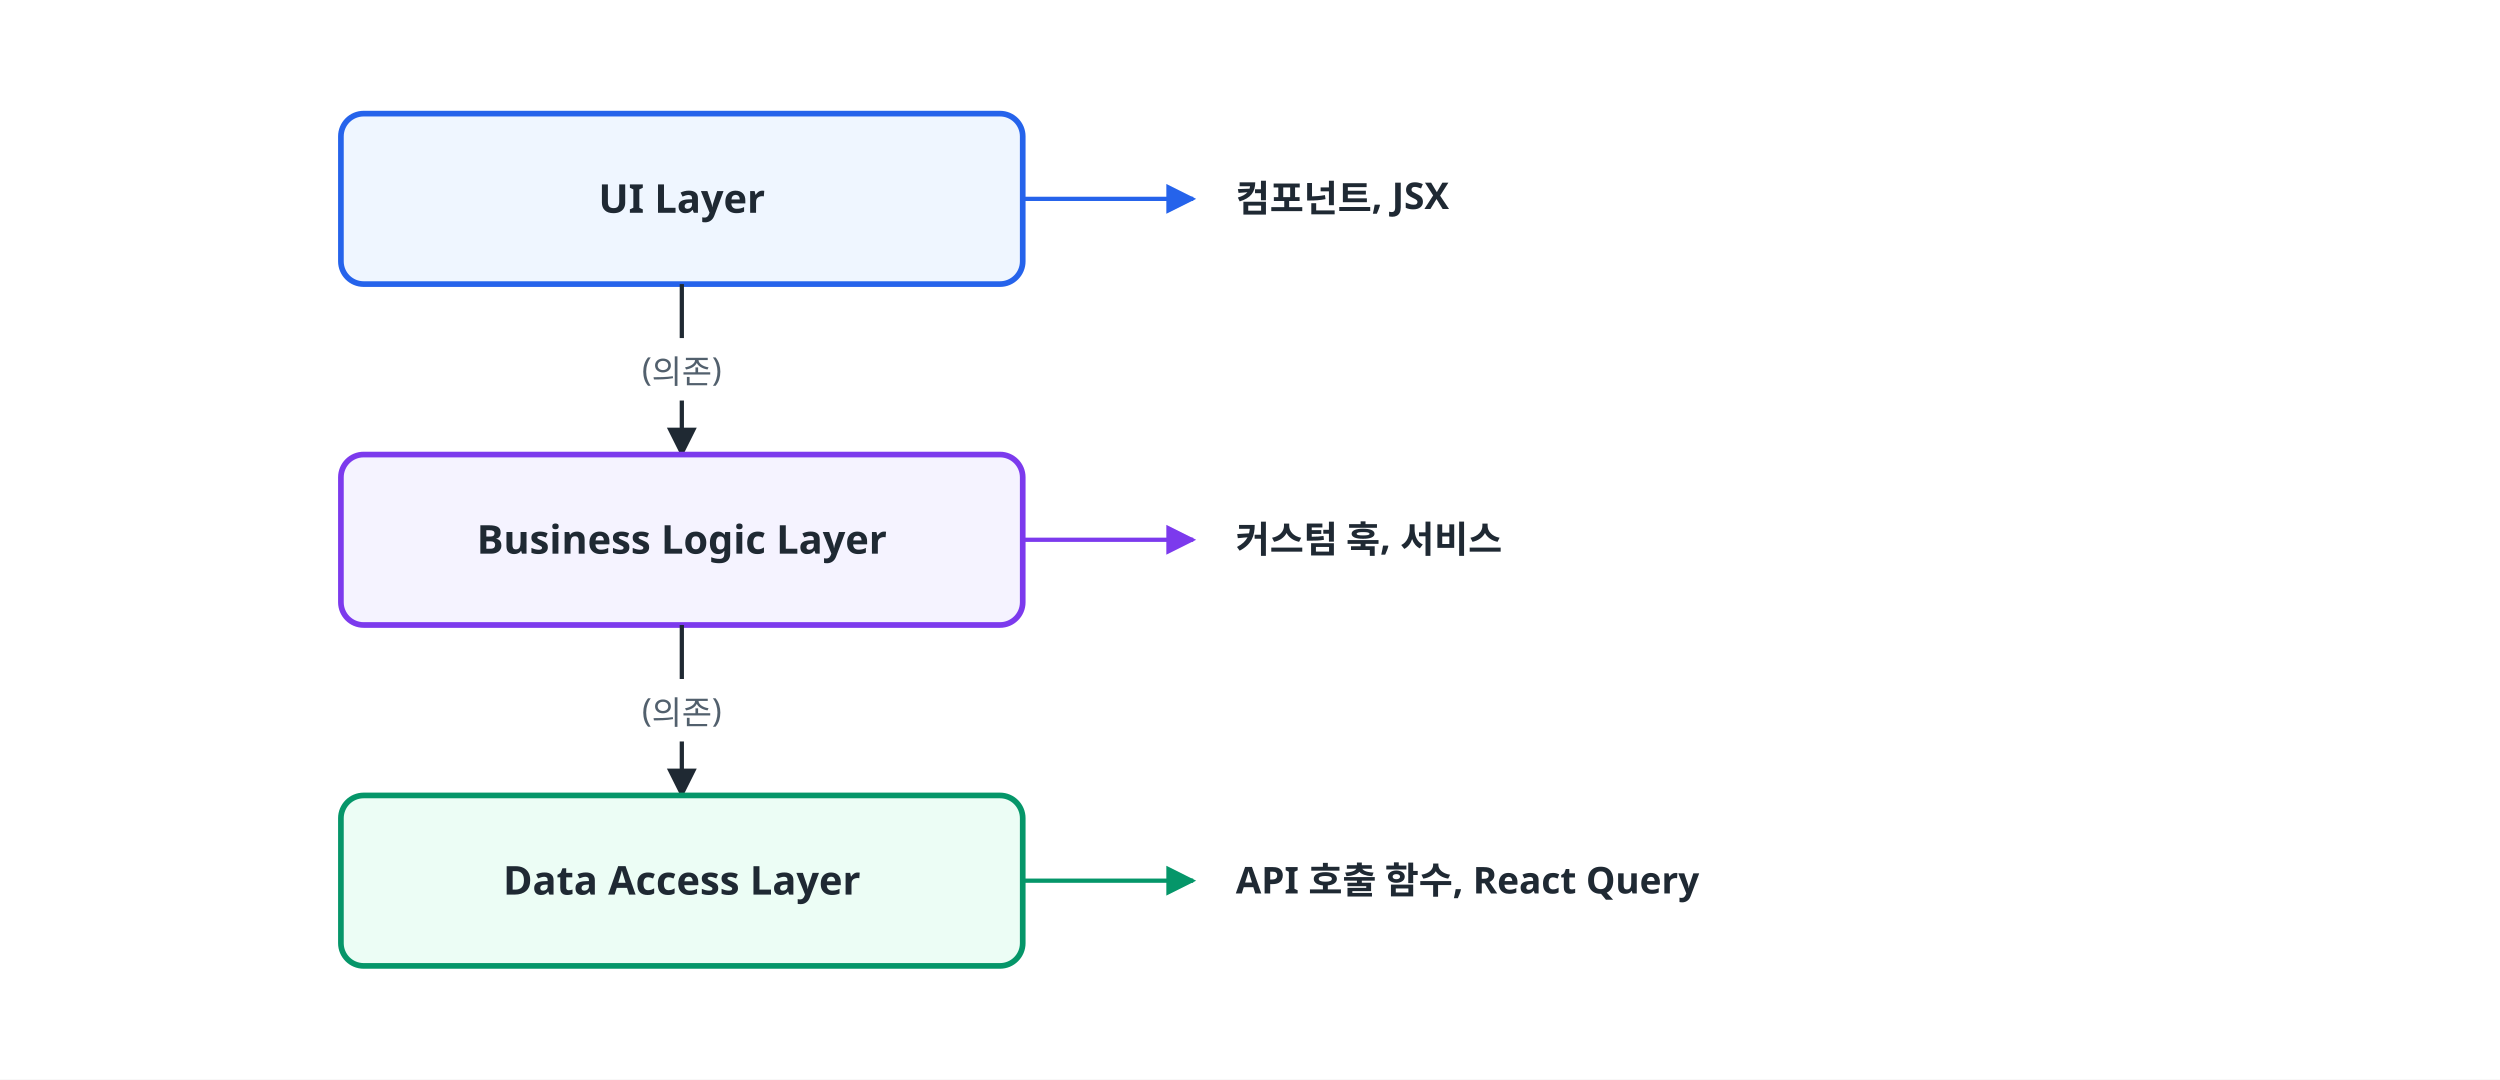
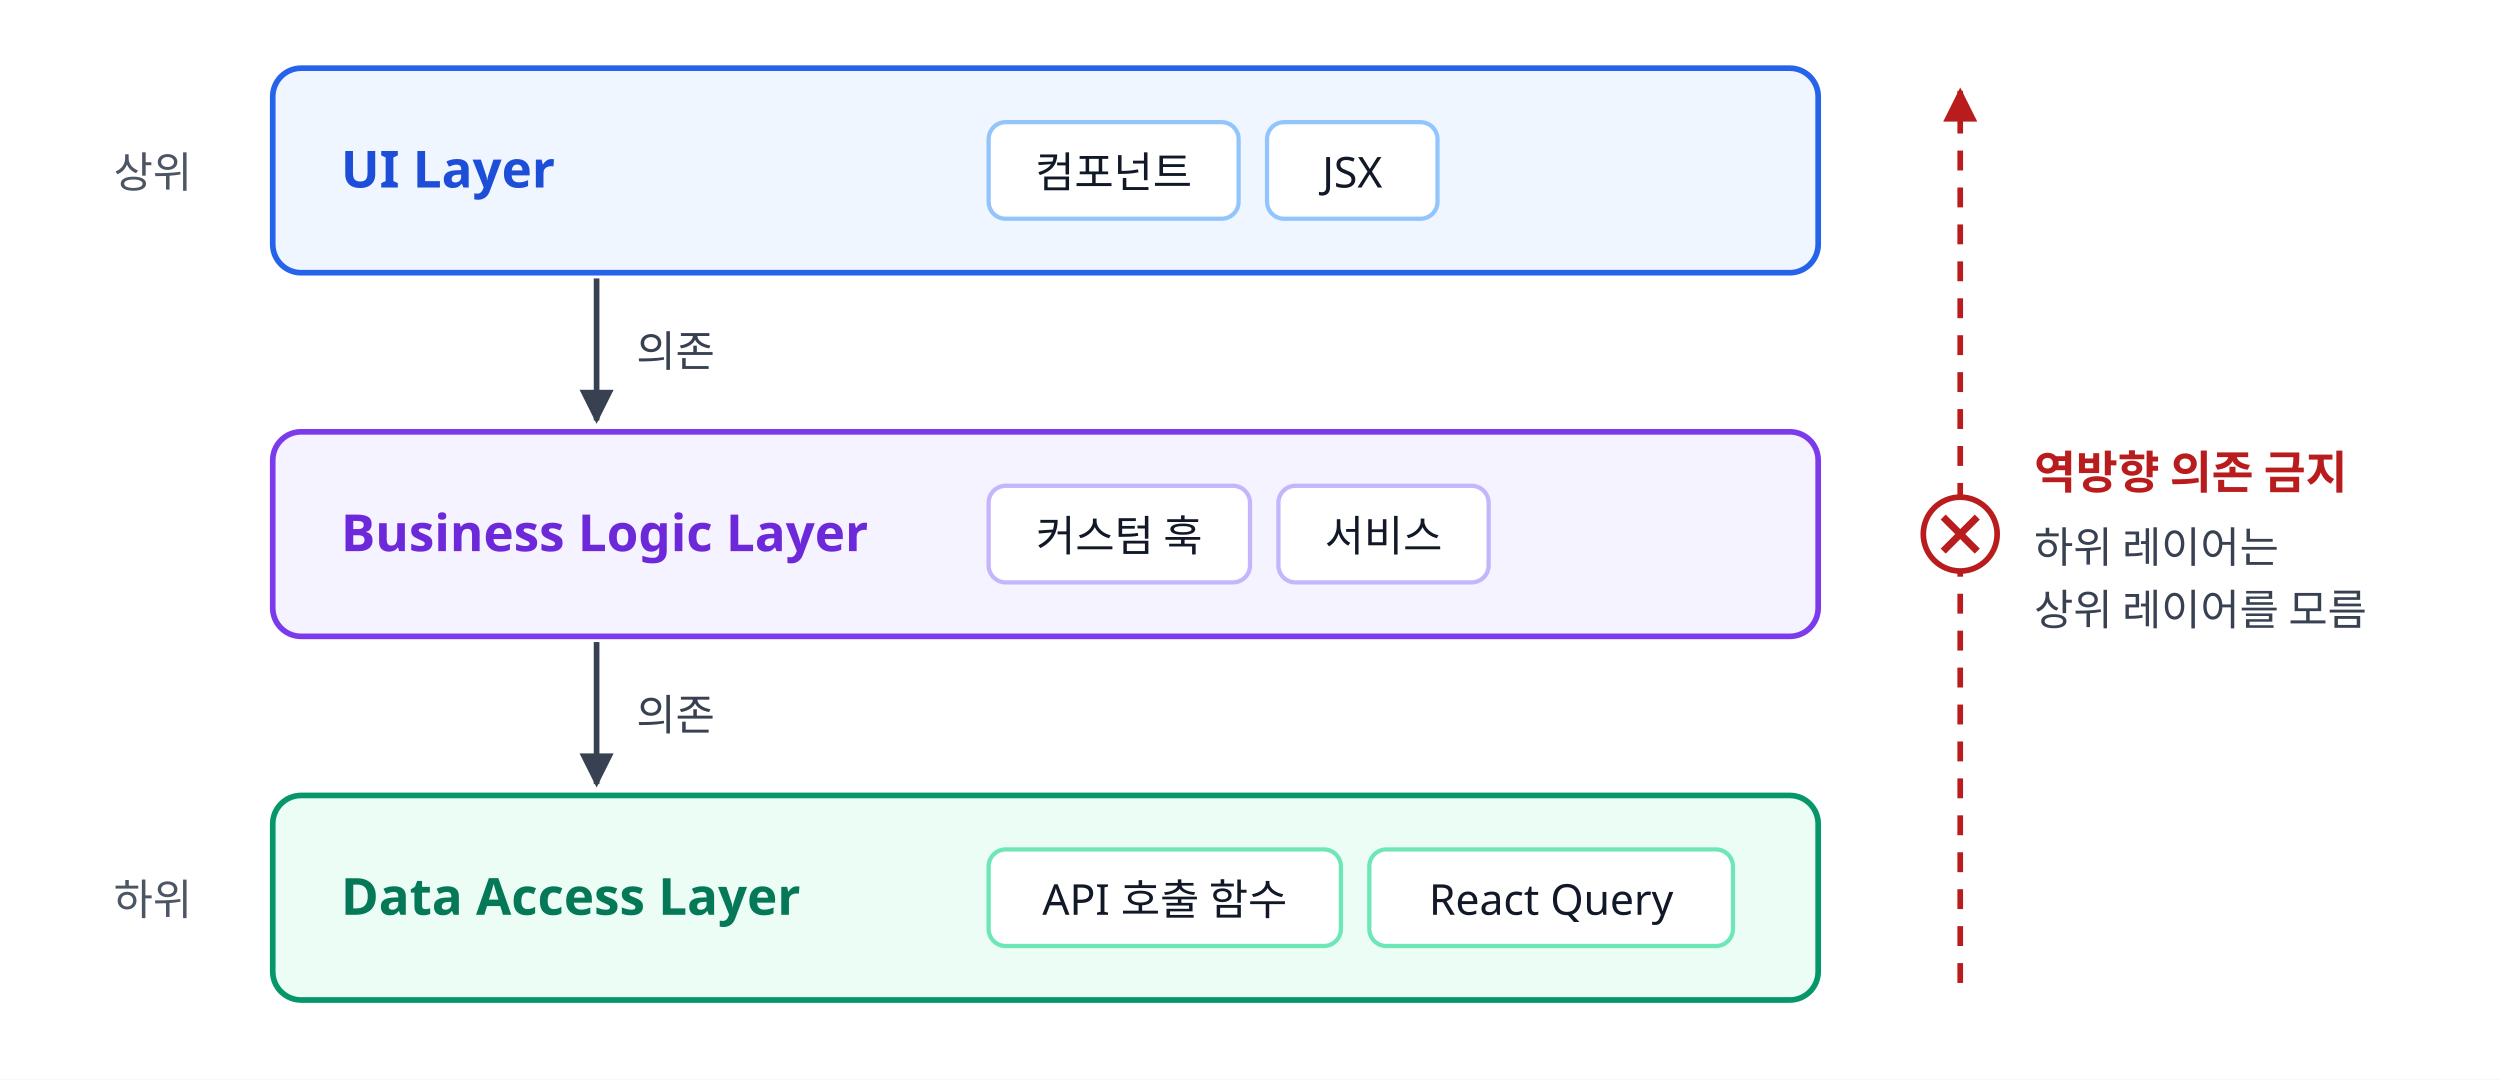
<svg xmlns="http://www.w3.org/2000/svg" viewBox="0 0 880 380" width="880" height="380" font-family="'Malgun Gothic','Apple SD Gothic Neo','Noto Sans KR','Segoe UI',sans-serif" role="img" aria-labelledby="t d">
+   <rect width="880" height="380" fill="#ffffff" />
  <defs>
-     <marker id="a-ink" viewBox="0 0 10 10" refX="9" refY="5" markerWidth="7" markerHeight="7" orient="auto-start-reverse">
-       <path d="M0,0 L10,5 L0,10 z" fill="#1f2933" />
+     <marker id="ah" viewBox="0 0 10 10" refX="9" refY="5" markerWidth="6" markerHeight="6" orient="auto">
+       <path d="M0,0 L10,5 L0,10 z" fill="#374151" />
    </marker>
-     <marker id="a-blue" viewBox="0 0 10 10" refX="9" refY="5" markerWidth="7" markerHeight="7" orient="auto-start-reverse">
-       <path d="M0,0 L10,5 L0,10 z" fill="#2563eb" />
-     </marker>
-     <marker id="a-purple" viewBox="0 0 10 10" refX="9" refY="5" markerWidth="7" markerHeight="7" orient="auto-start-reverse">
-       <path d="M0,0 L10,5 L0,10 z" fill="#7c3aed" />
-     </marker>
-     <marker id="a-green" viewBox="0 0 10 10" refX="9" refY="5" markerWidth="7" markerHeight="7" orient="auto-start-reverse">
-       <path d="M0,0 L10,5 L0,10 z" fill="#059669" />
+     <marker id="ah-red" viewBox="0 0 10 10" refX="9" refY="5" markerWidth="6" markerHeight="6" orient="auto">
+       <path d="M0,0 L10,5 L0,10 z" fill="#b91c1c" />
    </marker>
  </defs>
-   <rect width="880" height="380" fill="#ffffff" />
-   <rect x="120" y="40" width="240" height="60" rx="8" fill="#eff6ff" stroke="#2563eb" stroke-width="2" />
-   <text x="240" y="74.9" text-anchor="middle" font-size="14" font-weight="bold" fill="#1f2933">UI Layer</text>
-   <path d="M360,70 L420,70" stroke="#2563eb" stroke-width="1.5" fill="none" marker-end="url(#a-blue)" />
-   <text x="435" y="74.5" text-anchor="start" font-size="13" font-weight="bold" fill="#1f2933">컴포넌트, JSX</text>
-   <path d="M240,100 L240,160" stroke="#1f2933" stroke-width="1.5" fill="none" marker-end="url(#a-ink)" />
-   <rect x="210" y="119" width="60" height="22" rx="4" fill="#ffffff" />
-   <text x="240" y="134" text-anchor="middle" font-size="11.5" fill="#52606d">(의존)</text>
-   <rect x="120" y="160" width="240" height="60" rx="8" fill="#f5f3ff" stroke="#7c3aed" stroke-width="2" />
-   <text x="240" y="194.9" text-anchor="middle" font-size="14" font-weight="bold" fill="#1f2933">Business Logic Layer</text>
-   <path d="M360,190 L420,190" stroke="#7c3aed" stroke-width="1.5" fill="none" marker-end="url(#a-purple)" />
-   <text x="435" y="194.5" text-anchor="start" font-size="13" font-weight="bold" fill="#1f2933">커스텀 훅, 서비스</text>
-   <path d="M240,220 L240,280" stroke="#1f2933" stroke-width="1.5" fill="none" marker-end="url(#a-ink)" />
-   <rect x="210" y="239" width="60" height="22" rx="4" fill="#ffffff" />
-   <text x="240" y="254" text-anchor="middle" font-size="11.5" fill="#52606d">(의존)</text>
-   <rect x="120" y="280" width="240" height="60" rx="8" fill="#ecfdf5" stroke="#059669" stroke-width="2" />
-   <text x="240" y="314.9" text-anchor="middle" font-size="14" font-weight="bold" fill="#1f2933">Data Access Layer</text>
-   <path d="M360,310 L420,310" stroke="#059669" stroke-width="1.5" fill="none" marker-end="url(#a-green)" />
-   <text x="435" y="314.5" text-anchor="start" font-size="13" font-weight="bold" fill="#1f2933">API 호출 함수, React Query</text>
+   <text x="40" y="66" font-size="15" fill="#4b5563">상위</text>
+   <text x="40" y="322" font-size="15" fill="#4b5563">하위</text>
+   <rect x="96" y="24" width="544" height="72" rx="10" fill="#eff6ff" stroke="#2563eb" stroke-width="2" />
+   <text x="120" y="66" font-size="18" font-weight="bold" fill="#1d4ed8">UI Layer</text>
+   <rect x="348" y="43" width="88" height="34" rx="6" fill="#ffffff" stroke="#93c5fd" stroke-width="1.5" />
+   <text x="392" y="66" font-size="15" fill="#111827" text-anchor="middle">컴포넌트</text>
+   <rect x="446" y="43" width="60" height="34" rx="6" fill="#ffffff" stroke="#93c5fd" stroke-width="1.5" />
+   <text x="476" y="66" font-size="15" fill="#111827" text-anchor="middle">JSX</text>
+   <line x1="210" y1="98" x2="210" y2="148" stroke="#374151" stroke-width="2" marker-end="url(#ah)" />
+   <text x="224" y="129" font-size="15" fill="#374151">의존</text>
+   <rect x="96" y="152" width="544" height="72" rx="10" fill="#f5f3ff" stroke="#7c3aed" stroke-width="2" />
+   <text x="120" y="194" font-size="18" font-weight="bold" fill="#6d28d9">Business Logic Layer</text>
+   <rect x="348" y="171" width="92" height="34" rx="6" fill="#ffffff" stroke="#c4b5fd" stroke-width="1.5" />
+   <text x="394" y="194" font-size="15" fill="#111827" text-anchor="middle">커스텀 훅</text>
+   <rect x="450" y="171" width="74" height="34" rx="6" fill="#ffffff" stroke="#c4b5fd" stroke-width="1.5" />
+   <text x="487" y="194" font-size="15" fill="#111827" text-anchor="middle">서비스</text>
+   <line x1="210" y1="226" x2="210" y2="276" stroke="#374151" stroke-width="2" marker-end="url(#ah)" />
+   <text x="224" y="257" font-size="15" fill="#374151">의존</text>
+   <rect x="96" y="280" width="544" height="72" rx="10" fill="#ecfdf5" stroke="#059669" stroke-width="2" />
+   <text x="120" y="322" font-size="18" font-weight="bold" fill="#047857">Data Access Layer</text>
+   <rect x="348" y="299" width="124" height="34" rx="6" fill="#ffffff" stroke="#6ee7b7" stroke-width="1.5" />
+   <text x="410" y="322" font-size="15" fill="#111827" text-anchor="middle">API 호출 함수</text>
+   <rect x="482" y="299" width="128" height="34" rx="6" fill="#ffffff" stroke="#6ee7b7" stroke-width="1.5" />
+   <text x="546" y="322" font-size="15" fill="#111827" text-anchor="middle">React Query</text>
+   <line x1="690" y1="346" x2="690" y2="32" stroke="#b91c1c" stroke-width="2" stroke-dasharray="7 6" marker-end="url(#ah-red)" />
+   <circle cx="690" cy="188" r="13" fill="#ffffff" stroke="#b91c1c" stroke-width="2" />
+   <line x1="684" y1="182" x2="696" y2="194" stroke="#b91c1c" stroke-width="2.5" />
+   <line x1="696" y1="182" x2="684" y2="194" stroke="#b91c1c" stroke-width="2.5" />
+   <text x="716" y="172" font-size="16" font-weight="bold" fill="#b91c1c">역방향 의존 금지</text>
+   <text x="716" y="198" font-size="15" fill="#374151">하위 레이어는</text>
+   <text x="716" y="220" font-size="15" fill="#374151">상위 레이어를 모름</text>
</svg>
